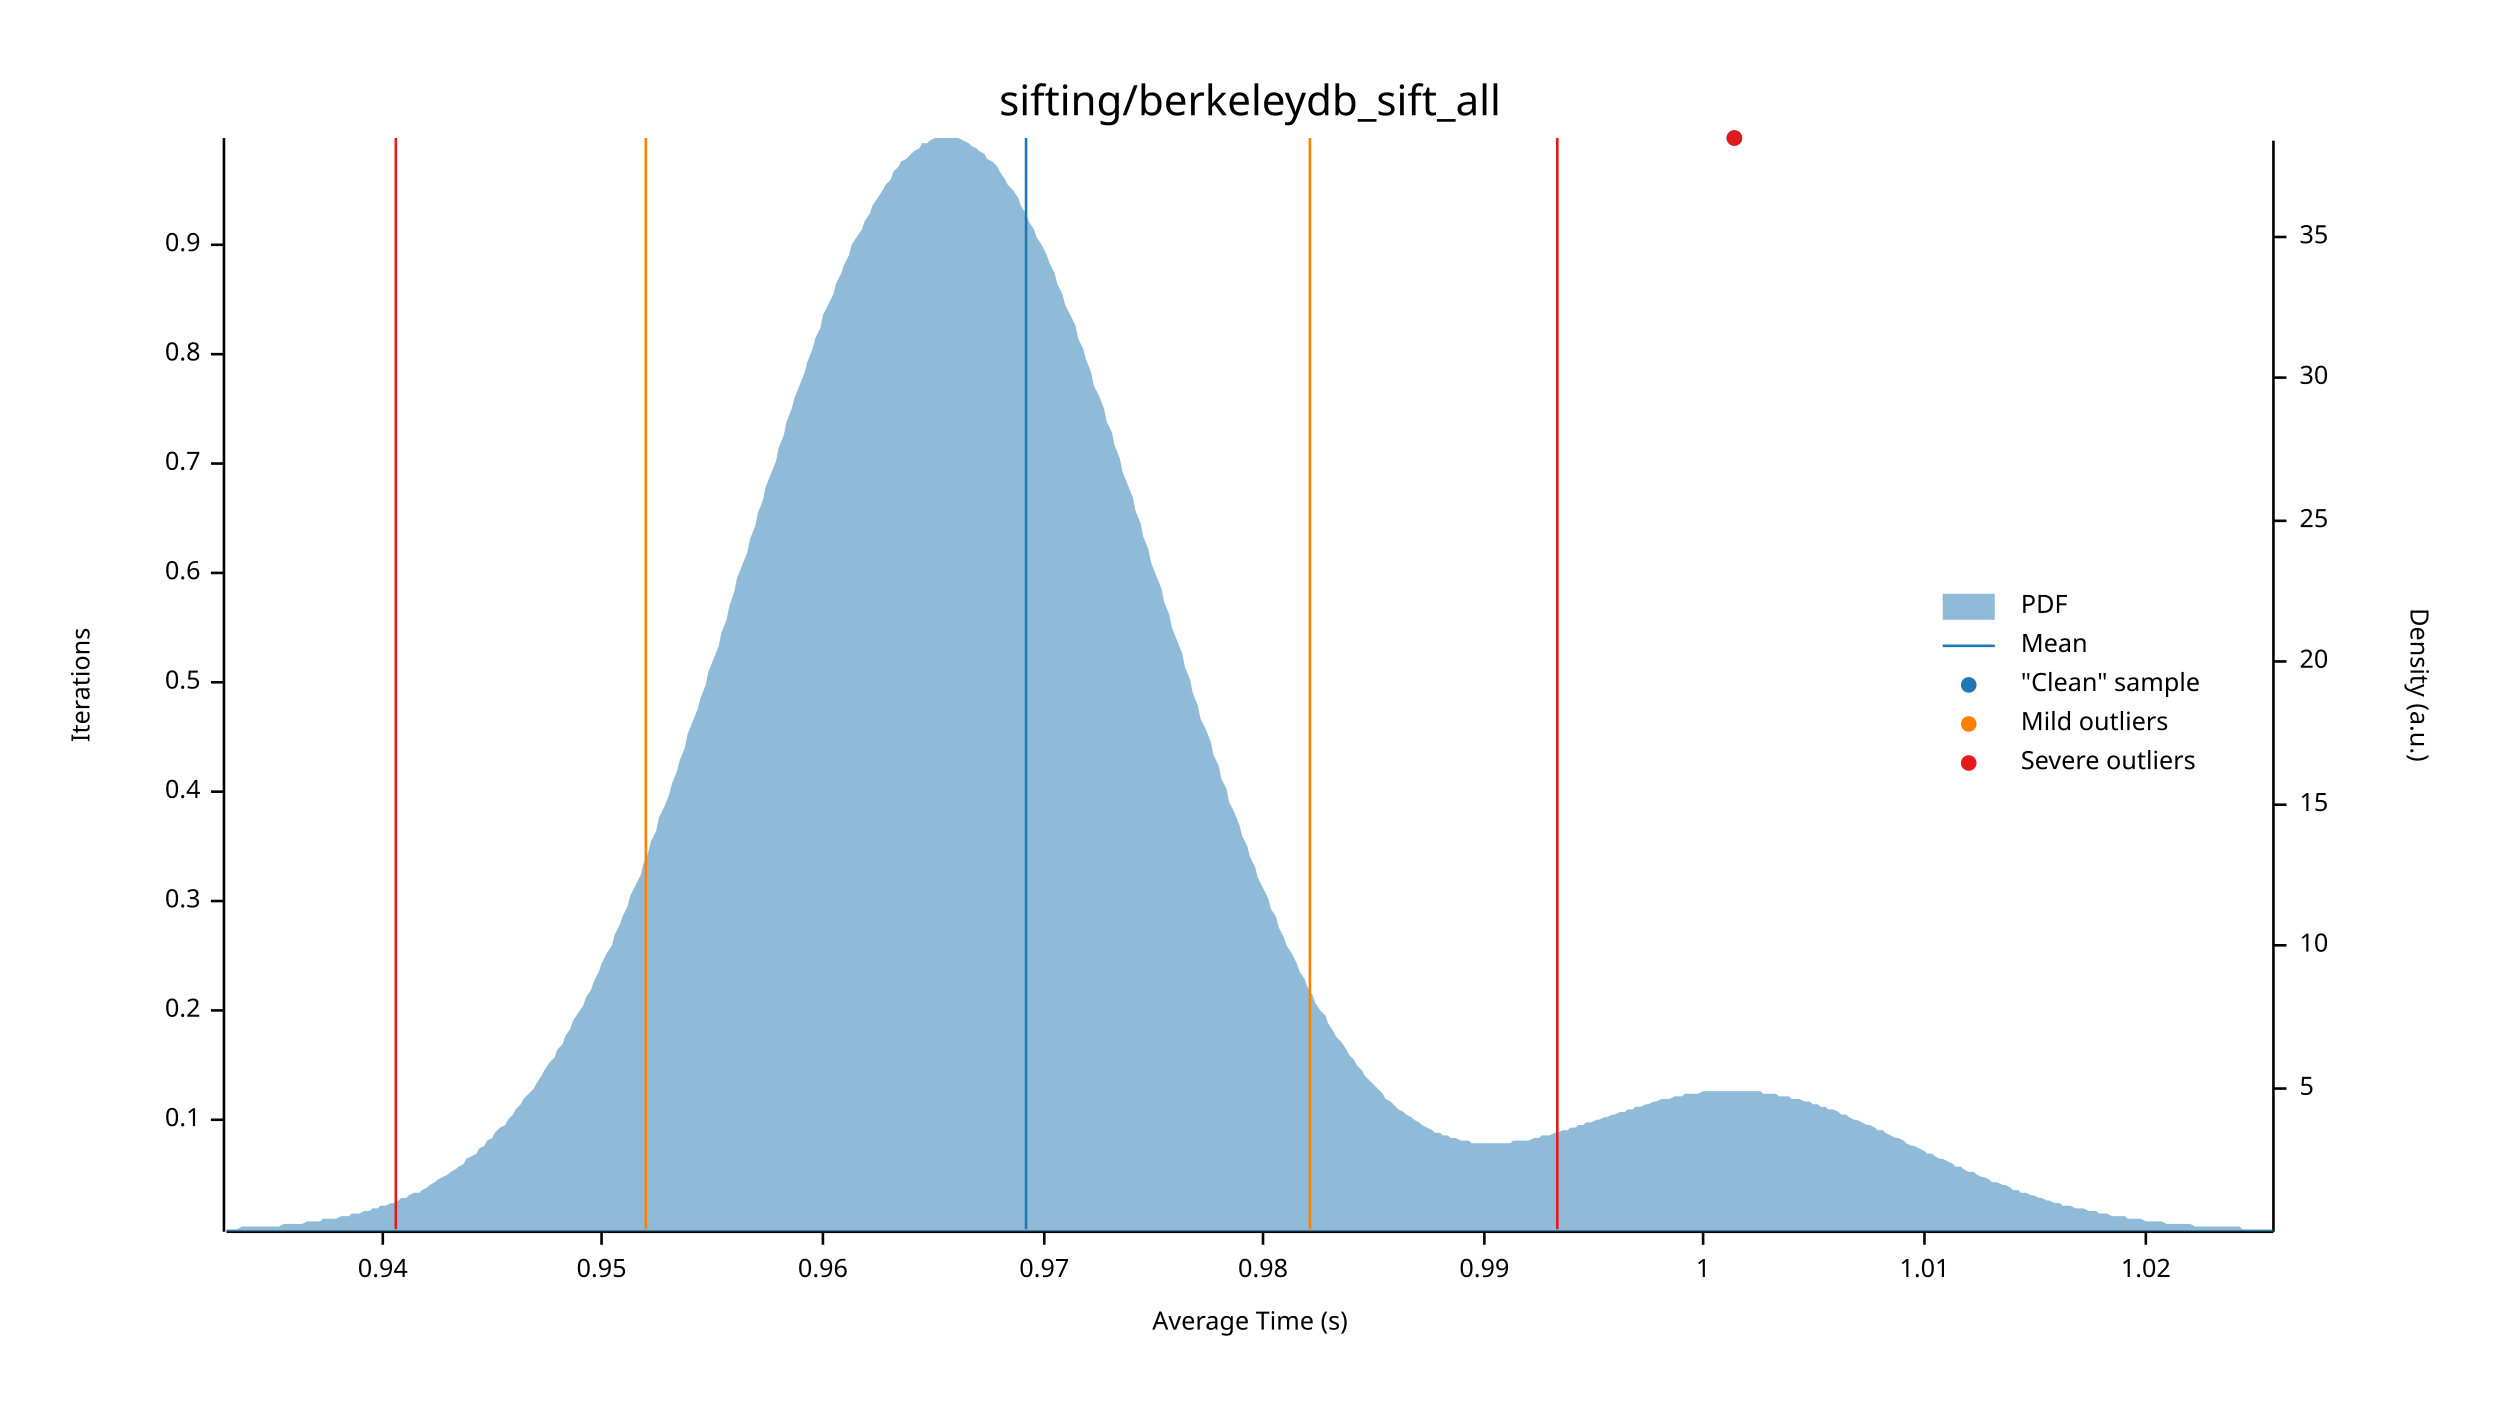
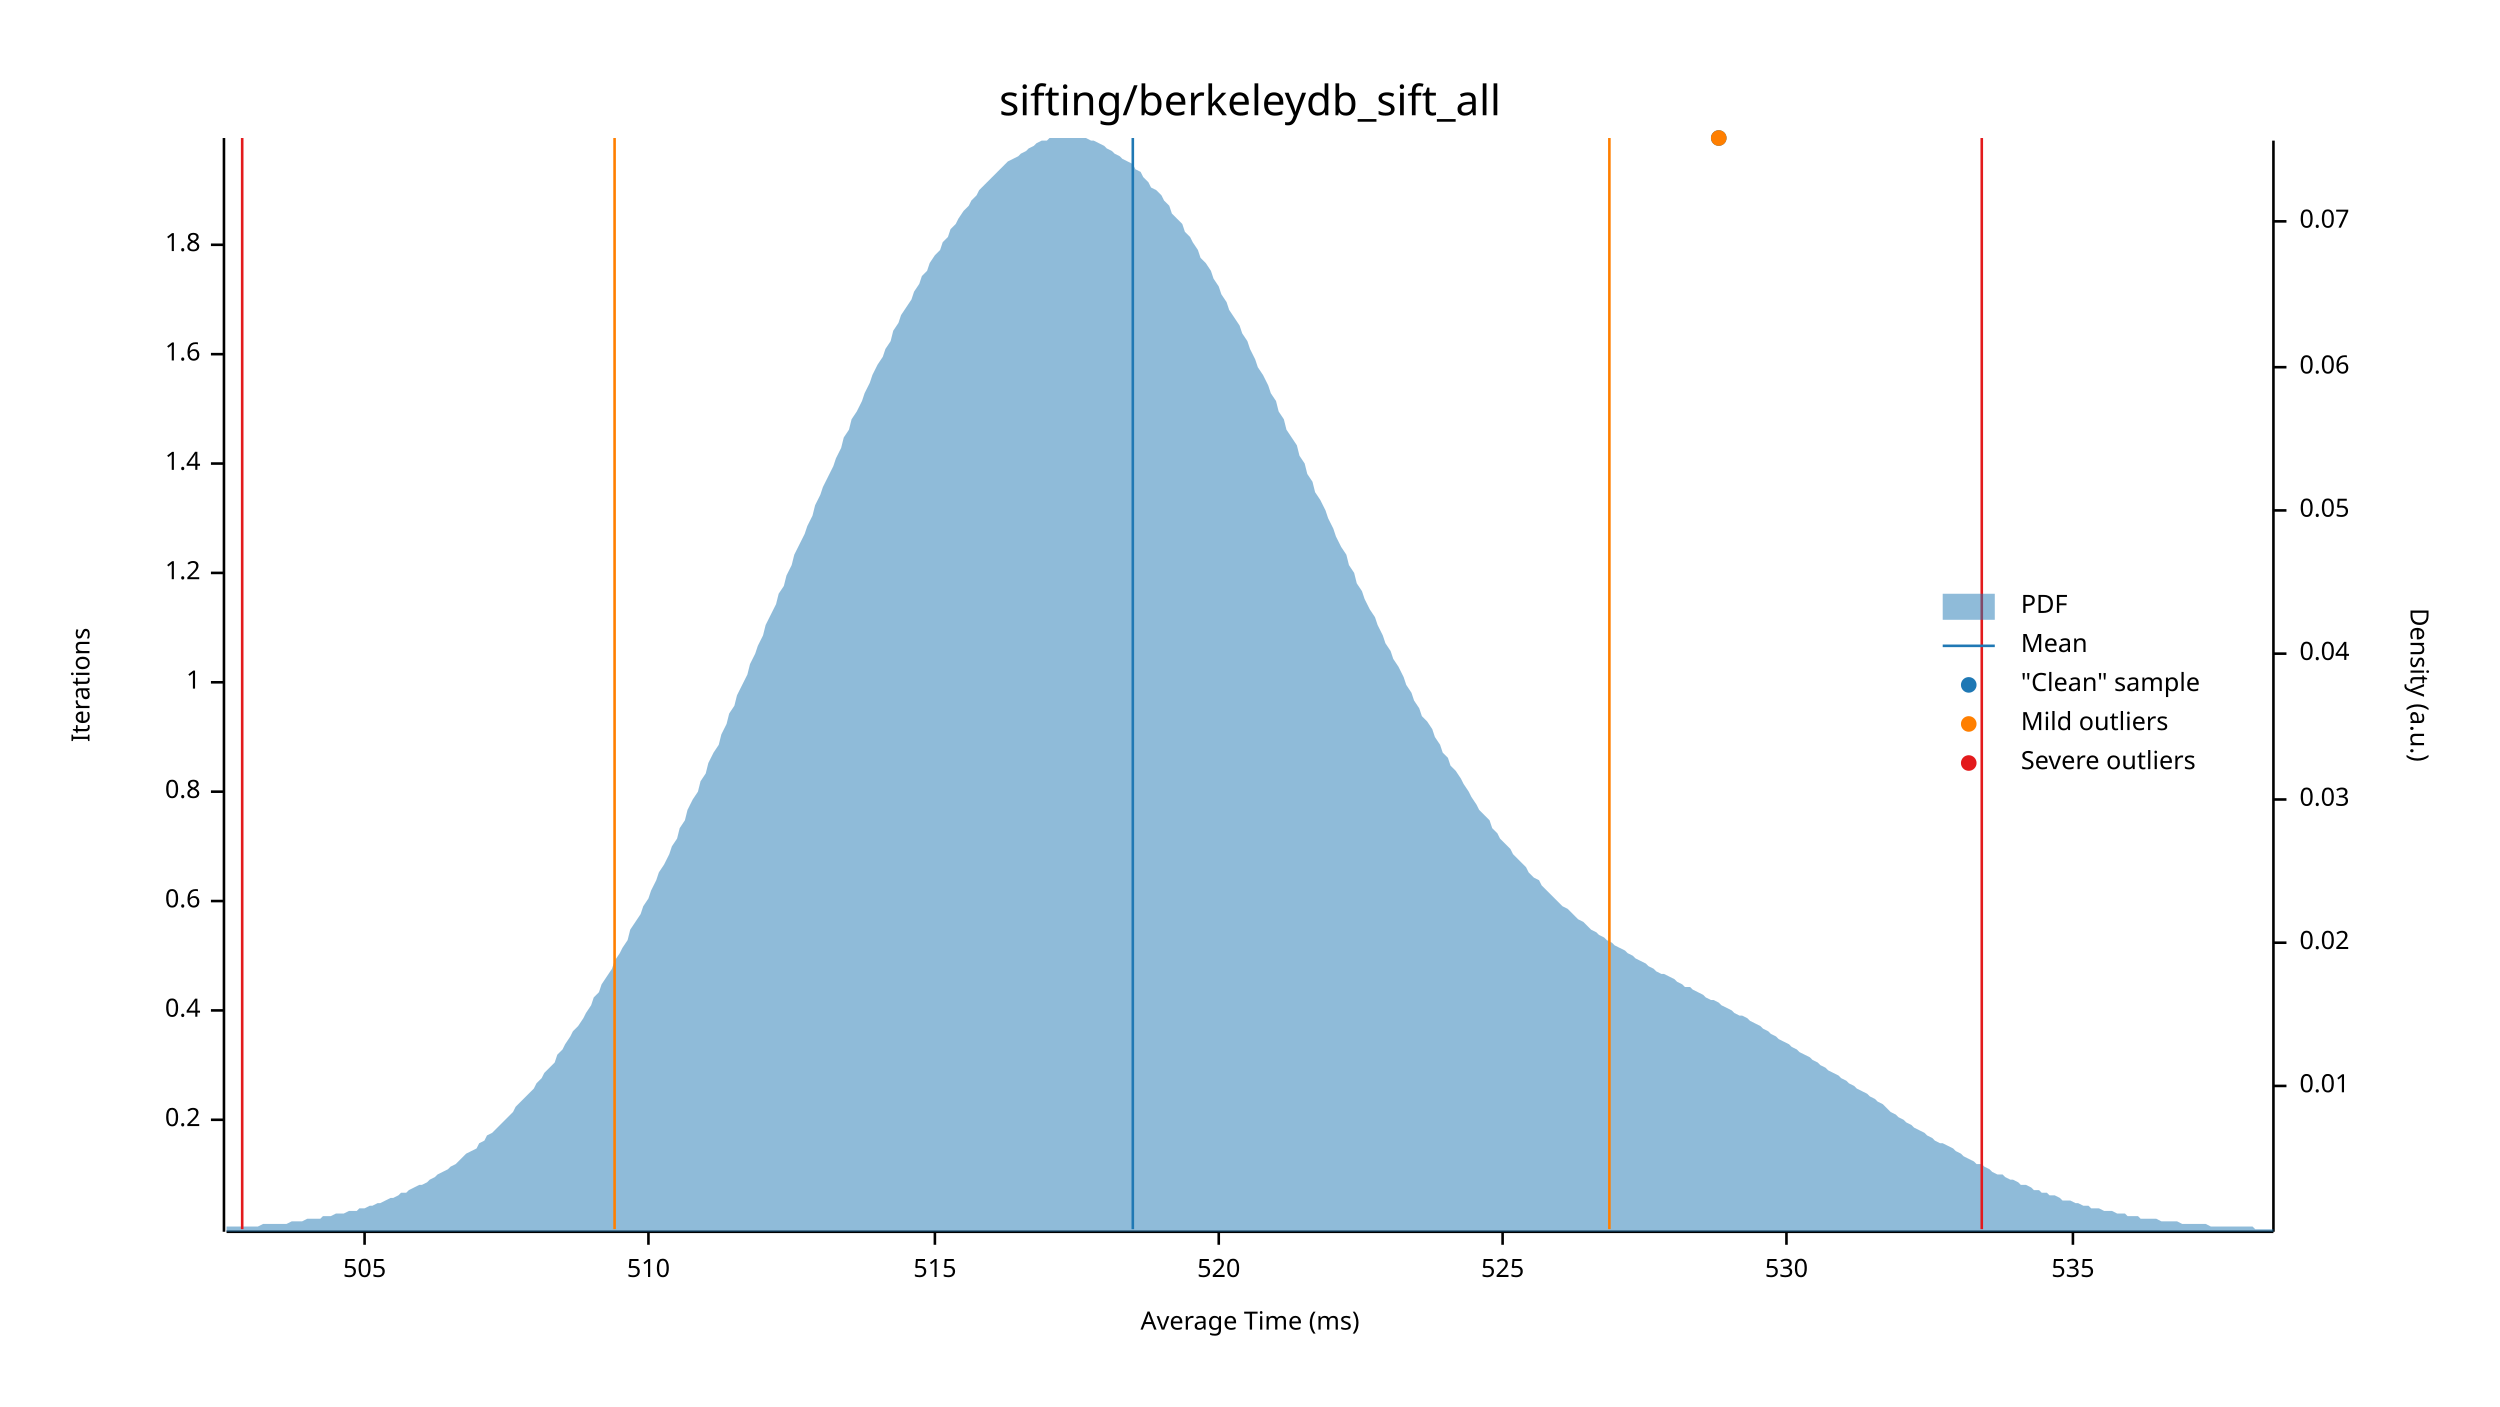
<svg xmlns="http://www.w3.org/2000/svg" width="960" height="540" viewBox="0 0 960 540">
  <text x="480" y="32" dy="0.76em" text-anchor="middle" font-family="sans-serif" font-size="16.129" opacity="1" fill="#000000">
sifting/berkeleydb_sift_all
</text>
  <text x="27" y="263" dy="0.76em" text-anchor="middle" font-family="sans-serif" font-size="9.677" opacity="1" fill="#000000" transform="rotate(270, 27, 263)">
Iterations
</text>
  <text x="480" y="513" dy="-0.5ex" text-anchor="middle" font-family="sans-serif" font-size="9.677" opacity="1" fill="#000000">
- Average Time (s)
+ Average Time (ms)
</text>
  <polyline fill="none" opacity="1" stroke="#000000" stroke-width="1" points="86,53 86,473 " />
  <text x="77" y="430" dy="0.5ex" text-anchor="end" font-family="sans-serif" font-size="9.677" opacity="1" fill="#000000">
- 0.1
+ 0.2
</text>
  <polyline fill="none" opacity="1" stroke="#000000" stroke-width="1" points="81,430 86,430 " />
  <text x="77" y="388" dy="0.5ex" text-anchor="end" font-family="sans-serif" font-size="9.677" opacity="1" fill="#000000">
- 0.2
+ 0.4
</text>
  <polyline fill="none" opacity="1" stroke="#000000" stroke-width="1" points="81,388 86,388 " />
  <text x="77" y="346" dy="0.5ex" text-anchor="end" font-family="sans-serif" font-size="9.677" opacity="1" fill="#000000">
- 0.3
+ 0.6
</text>
  <polyline fill="none" opacity="1" stroke="#000000" stroke-width="1" points="81,346 86,346 " />
  <text x="77" y="304" dy="0.5ex" text-anchor="end" font-family="sans-serif" font-size="9.677" opacity="1" fill="#000000">
- 0.4
+ 0.8
</text>
  <polyline fill="none" opacity="1" stroke="#000000" stroke-width="1" points="81,304 86,304 " />
  <text x="77" y="262" dy="0.5ex" text-anchor="end" font-family="sans-serif" font-size="9.677" opacity="1" fill="#000000">
- 0.5
+ 1
</text>
  <polyline fill="none" opacity="1" stroke="#000000" stroke-width="1" points="81,262 86,262 " />
  <text x="77" y="220" dy="0.5ex" text-anchor="end" font-family="sans-serif" font-size="9.677" opacity="1" fill="#000000">
- 0.6
+ 1.2
</text>
  <polyline fill="none" opacity="1" stroke="#000000" stroke-width="1" points="81,220 86,220 " />
  <text x="77" y="178" dy="0.5ex" text-anchor="end" font-family="sans-serif" font-size="9.677" opacity="1" fill="#000000">
- 0.7
+ 1.4
</text>
  <polyline fill="none" opacity="1" stroke="#000000" stroke-width="1" points="81,178 86,178 " />
  <text x="77" y="136" dy="0.5ex" text-anchor="end" font-family="sans-serif" font-size="9.677" opacity="1" fill="#000000">
- 0.8
+ 1.6
</text>
  <polyline fill="none" opacity="1" stroke="#000000" stroke-width="1" points="81,136 86,136 " />
  <text x="77" y="94" dy="0.5ex" text-anchor="end" font-family="sans-serif" font-size="9.677" opacity="1" fill="#000000">
- 0.9
+ 1.8
</text>
  <polyline fill="none" opacity="1" stroke="#000000" stroke-width="1" points="81,94 86,94 " />
  <polyline fill="none" opacity="1" stroke="#000000" stroke-width="1" points="87,473 873,473 " />
-   <text x="147" y="483" dy="0.76em" text-anchor="middle" font-family="sans-serif" font-size="9.677" opacity="1" fill="#000000">
- 0.94
+   <text x="140" y="483" dy="0.76em" text-anchor="middle" font-family="sans-serif" font-size="9.677" opacity="1" fill="#000000">
+ 505
</text>
-   <polyline fill="none" opacity="1" stroke="#000000" stroke-width="1" points="147,473 147,478 " />
-   <text x="231" y="483" dy="0.76em" text-anchor="middle" font-family="sans-serif" font-size="9.677" opacity="1" fill="#000000">
- 0.95
+   <polyline fill="none" opacity="1" stroke="#000000" stroke-width="1" points="140,473 140,478 " />
+   <text x="249" y="483" dy="0.76em" text-anchor="middle" font-family="sans-serif" font-size="9.677" opacity="1" fill="#000000">
+ 510
</text>
-   <polyline fill="none" opacity="1" stroke="#000000" stroke-width="1" points="231,473 231,478 " />
-   <text x="316" y="483" dy="0.76em" text-anchor="middle" font-family="sans-serif" font-size="9.677" opacity="1" fill="#000000">
- 0.96
+   <polyline fill="none" opacity="1" stroke="#000000" stroke-width="1" points="249,473 249,478 " />
+   <text x="359" y="483" dy="0.76em" text-anchor="middle" font-family="sans-serif" font-size="9.677" opacity="1" fill="#000000">
+ 515
</text>
-   <polyline fill="none" opacity="1" stroke="#000000" stroke-width="1" points="316,473 316,478 " />
-   <text x="401" y="483" dy="0.76em" text-anchor="middle" font-family="sans-serif" font-size="9.677" opacity="1" fill="#000000">
- 0.97
+   <polyline fill="none" opacity="1" stroke="#000000" stroke-width="1" points="359,473 359,478 " />
+   <text x="468" y="483" dy="0.76em" text-anchor="middle" font-family="sans-serif" font-size="9.677" opacity="1" fill="#000000">
+ 520
</text>
-   <polyline fill="none" opacity="1" stroke="#000000" stroke-width="1" points="401,473 401,478 " />
-   <text x="485" y="483" dy="0.76em" text-anchor="middle" font-family="sans-serif" font-size="9.677" opacity="1" fill="#000000">
- 0.98
+   <polyline fill="none" opacity="1" stroke="#000000" stroke-width="1" points="468,473 468,478 " />
+   <text x="577" y="483" dy="0.76em" text-anchor="middle" font-family="sans-serif" font-size="9.677" opacity="1" fill="#000000">
+ 525
</text>
-   <polyline fill="none" opacity="1" stroke="#000000" stroke-width="1" points="485,473 485,478 " />
-   <text x="570" y="483" dy="0.76em" text-anchor="middle" font-family="sans-serif" font-size="9.677" opacity="1" fill="#000000">
- 0.99
+   <polyline fill="none" opacity="1" stroke="#000000" stroke-width="1" points="577,473 577,478 " />
+   <text x="686" y="483" dy="0.76em" text-anchor="middle" font-family="sans-serif" font-size="9.677" opacity="1" fill="#000000">
+ 530
</text>
-   <polyline fill="none" opacity="1" stroke="#000000" stroke-width="1" points="570,473 570,478 " />
-   <text x="654" y="483" dy="0.76em" text-anchor="middle" font-family="sans-serif" font-size="9.677" opacity="1" fill="#000000">
- 1
+   <polyline fill="none" opacity="1" stroke="#000000" stroke-width="1" points="686,473 686,478 " />
+   <text x="796" y="483" dy="0.76em" text-anchor="middle" font-family="sans-serif" font-size="9.677" opacity="1" fill="#000000">
+ 535
</text>
-   <polyline fill="none" opacity="1" stroke="#000000" stroke-width="1" points="654,473 654,478 " />
-   <text x="739" y="483" dy="0.76em" text-anchor="middle" font-family="sans-serif" font-size="9.677" opacity="1" fill="#000000">
- 1.01
- </text>
-   <polyline fill="none" opacity="1" stroke="#000000" stroke-width="1" points="739,473 739,478 " />
-   <text x="824" y="483" dy="0.76em" text-anchor="middle" font-family="sans-serif" font-size="9.677" opacity="1" fill="#000000">
- 1.02
- </text>
-   <polyline fill="none" opacity="1" stroke="#000000" stroke-width="1" points="824,473 824,478 " />
+   <polyline fill="none" opacity="1" stroke="#000000" stroke-width="1" points="796,473 796,478 " />
  <text x="933" y="263" dy="0.76em" text-anchor="middle" font-family="sans-serif" font-size="9.677" opacity="1" fill="#000000" transform="rotate(90, 933, 263)">
Density (a.u.)
</text>
  <polyline fill="none" opacity="1" stroke="#000000" stroke-width="1" points="873,54 873,473 " />
-   <text x="883" y="418" dy="0.5ex" text-anchor="start" font-family="sans-serif" font-size="9.677" opacity="1" fill="#000000">
- 5
+   <text x="883" y="417" dy="0.5ex" text-anchor="start" font-family="sans-serif" font-size="9.677" opacity="1" fill="#000000">
+ 0.01
</text>
-   <polyline fill="none" opacity="1" stroke="#000000" stroke-width="1" points="873,418 878,418 " />
-   <text x="883" y="363" dy="0.5ex" text-anchor="start" font-family="sans-serif" font-size="9.677" opacity="1" fill="#000000">
- 10
+   <polyline fill="none" opacity="1" stroke="#000000" stroke-width="1" points="873,417 878,417 " />
+   <text x="883" y="362" dy="0.5ex" text-anchor="start" font-family="sans-serif" font-size="9.677" opacity="1" fill="#000000">
+ 0.02
</text>
-   <polyline fill="none" opacity="1" stroke="#000000" stroke-width="1" points="873,363 878,363 " />
-   <text x="883" y="309" dy="0.5ex" text-anchor="start" font-family="sans-serif" font-size="9.677" opacity="1" fill="#000000">
- 15
+   <polyline fill="none" opacity="1" stroke="#000000" stroke-width="1" points="873,362 878,362 " />
+   <text x="883" y="307" dy="0.5ex" text-anchor="start" font-family="sans-serif" font-size="9.677" opacity="1" fill="#000000">
+ 0.03
</text>
-   <polyline fill="none" opacity="1" stroke="#000000" stroke-width="1" points="873,309 878,309 " />
-   <text x="883" y="254" dy="0.5ex" text-anchor="start" font-family="sans-serif" font-size="9.677" opacity="1" fill="#000000">
- 20
+   <polyline fill="none" opacity="1" stroke="#000000" stroke-width="1" points="873,307 878,307 " />
+   <text x="883" y="251" dy="0.5ex" text-anchor="start" font-family="sans-serif" font-size="9.677" opacity="1" fill="#000000">
+ 0.04
</text>
-   <polyline fill="none" opacity="1" stroke="#000000" stroke-width="1" points="873,254 878,254 " />
-   <text x="883" y="200" dy="0.5ex" text-anchor="start" font-family="sans-serif" font-size="9.677" opacity="1" fill="#000000">
- 25
+   <polyline fill="none" opacity="1" stroke="#000000" stroke-width="1" points="873,251 878,251 " />
+   <text x="883" y="196" dy="0.5ex" text-anchor="start" font-family="sans-serif" font-size="9.677" opacity="1" fill="#000000">
+ 0.05
</text>
-   <polyline fill="none" opacity="1" stroke="#000000" stroke-width="1" points="873,200 878,200 " />
-   <text x="883" y="145" dy="0.5ex" text-anchor="start" font-family="sans-serif" font-size="9.677" opacity="1" fill="#000000">
- 30
+   <polyline fill="none" opacity="1" stroke="#000000" stroke-width="1" points="873,196 878,196 " />
+   <text x="883" y="141" dy="0.5ex" text-anchor="start" font-family="sans-serif" font-size="9.677" opacity="1" fill="#000000">
+ 0.06
</text>
-   <polyline fill="none" opacity="1" stroke="#000000" stroke-width="1" points="873,145 878,145 " />
-   <text x="883" y="91" dy="0.5ex" text-anchor="start" font-family="sans-serif" font-size="9.677" opacity="1" fill="#000000">
- 35
+   <polyline fill="none" opacity="1" stroke="#000000" stroke-width="1" points="873,141 878,141 " />
+   <text x="883" y="85" dy="0.5ex" text-anchor="start" font-family="sans-serif" font-size="9.677" opacity="1" fill="#000000">
+ 0.07
</text>
-   <polyline fill="none" opacity="1" stroke="#000000" stroke-width="1" points="873,91 878,91 " />
-   <polygon opacity="0.5" fill="#1F78B4" points="87,472 88,472 90,472 91,472 93,471 94,471 96,471 98,471 99,471 101,471 102,471 104,471 105,471 107,471 109,470 110,470 112,470 113,470 115,470 116,470 118,469 120,469 121,469 123,469 124,468 126,468 127,468 129,468 131,467 132,467 134,467 135,466 137,466 138,466 140,465 142,465 143,464 145,464 146,463 148,463 150,462 151,462 153,461 154,460 156,460 157,459 159,458 161,458 162,457 164,456 165,455 167,454 168,453 170,452 172,451 173,450 175,449 176,448 178,447 179,445 181,444 183,443 184,441 186,440 187,438 189,437 190,435 192,433 194,432 195,430 197,428 198,426 200,424 201,422 203,420 205,418 206,416 208,413 209,411 211,408 213,406 214,403 216,401 217,398 219,395 220,392 222,389 224,386 225,383 227,380 228,377 230,373 231,370 233,366 235,363 236,359 238,355 239,352 241,348 242,344 244,340 246,336 247,332 249,327 250,323 252,319 253,314 255,310 257,305 258,301 260,296 261,292 263,287 264,282 266,277 268,272 269,268 271,263 272,258 274,253 276,248 277,243 279,238 280,233 282,227 283,222 285,217 287,212 288,207 290,202 291,197 293,192 294,187 296,182 298,177 299,172 301,167 302,162 304,157 305,153 307,148 309,143 310,139 312,134 313,130 315,126 316,121 318,117 320,113 321,109 323,105 324,102 326,98 327,94 329,91 331,88 332,85 334,82 335,79 337,76 339,73 340,71 342,69 343,66 345,64 346,62 348,61 350,59 351,58 353,57 354,55 356,55 357,54 359,53 361,53 362,53 364,53 365,53 367,53 368,53 370,54 372,55 373,56 375,57 376,58 378,59 379,61 381,62 383,64 384,66 386,69 387,71 389,73 391,76 392,79 394,82 395,85 397,88 398,91 400,94 402,98 403,101 405,105 406,109 408,113 409,117 411,121 413,125 414,130 416,134 417,138 419,143 420,148 422,152 424,157 425,162 427,166 428,171 430,176 431,181 433,186 435,191 436,196 438,201 439,206 441,211 442,216 444,221 446,226 447,231 449,236 450,241 452,246 454,251 455,256 457,261 458,266 460,271 461,276 463,280 465,285 466,290 468,294 469,299 471,303 472,308 474,312 476,317 477,321 479,325 480,329 482,333 483,337 485,341 487,345 488,349 490,352 491,356 493,360 494,363 496,366 498,370 499,373 501,376 502,379 504,382 505,385 507,388 509,390 510,393 512,396 513,398 515,400 517,403 518,405 520,407 521,409 523,411 524,413 526,415 528,417 529,418 531,420 532,422 534,423 535,424 537,426 539,427 540,428 542,429 543,430 545,431 546,432 548,433 550,434 551,435 553,435 554,436 556,436 557,437 559,437 561,438 562,438 564,438 565,439 567,439 568,439 570,439 572,439 573,439 575,439 576,439 578,439 580,439 581,438 583,438 584,438 586,438 587,438 589,437 591,437 592,436 594,436 595,436 597,435 598,435 600,434 602,434 603,433 605,433 606,432 608,432 609,431 611,431 613,430 614,430 616,429 617,429 619,428 620,428 622,427 624,427 625,426 627,426 628,425 630,425 632,424 633,424 635,423 636,423 638,422 639,422 641,422 643,421 644,421 646,421 647,420 649,420 650,420 652,420 654,419 655,419 657,419 658,419 660,419 661,419 663,419 665,419 666,419 668,419 669,419 671,419 672,419 674,419 676,419 677,420 679,420 680,420 682,420 683,421 685,421 687,421 688,422 690,422 691,422 693,423 695,423 696,424 698,424 699,425 701,425 702,426 704,426 706,427 707,428 709,428 710,429 712,430 713,430 715,431 717,432 718,432 720,433 721,434 723,434 724,435 726,436 728,437 729,437 731,438 732,439 734,440 735,440 737,441 739,442 740,443 742,443 743,444 745,445 746,445 748,446 750,447 751,448 753,448 754,449 756,450 758,450 759,451 761,452 762,452 764,453 765,454 767,454 769,455 770,455 772,456 773,457 775,457 776,458 778,458 780,459 781,459 783,460 784,460 786,461 787,461 789,462 791,462 792,463 794,463 795,463 797,464 798,464 800,464 802,465 803,465 805,465 806,466 808,466 809,466 811,467 813,467 814,467 816,467 817,468 819,468 821,468 822,468 824,469 825,469 827,469 828,469 830,469 832,470 833,470 835,470 836,470 838,470 839,470 841,470 843,471 844,471 846,471 847,471 849,471 850,471 852,471 854,471 855,471 857,471 858,471 860,471 861,472 863,472 865,472 866,472 868,472 869,472 871,472 873,472 873,473 87,473 " />
-   <polyline fill="none" opacity="1" stroke="#1F78B4" stroke-width="1" points="394,472 394,53 " />
-   <polyline fill="none" opacity="1" stroke="#FF7F00" stroke-width="1" points="248,472 248,53 " />
-   <polyline fill="none" opacity="1" stroke="#FF7F00" stroke-width="1" points="503,472 503,53 " />
-   <polyline fill="none" opacity="1" stroke="#E31A1C" stroke-width="1" points="152,472 152,53 " />
-   <polyline fill="none" opacity="1" stroke="#E31A1C" stroke-width="1" points="598,472 598,53 " />
-   <circle cx="666" cy="53" r="3" opacity="1" fill="#1F78B4" stroke="none" stroke-width="1" />
-   <circle cx="666" cy="53" r="3" opacity="1" fill="#E31A1C" stroke="none" stroke-width="1" />
+   <polyline fill="none" opacity="1" stroke="#000000" stroke-width="1" points="873,85 878,85 " />
+   <polygon opacity="0.5" fill="#1F78B4" points="87,471 88,471 90,471 91,471 93,471 94,471 96,471 98,471 99,471 101,470 102,470 104,470 105,470 107,470 109,470 110,470 112,469 113,469 115,469 116,469 118,468 120,468 121,468 123,468 124,467 126,467 127,467 129,466 131,466 132,466 134,465 135,465 137,465 138,464 140,464 142,463 143,463 145,462 146,462 148,461 150,460 151,460 153,459 154,458 156,458 157,457 159,456 161,455 162,455 164,454 165,453 167,452 168,451 170,450 172,449 173,448 175,447 176,446 178,444 179,443 181,442 183,441 184,439 186,438 187,436 189,435 190,434 192,432 194,430 195,429 197,427 198,425 200,423 201,422 203,420 205,418 206,416 208,414 209,412 211,410 213,408 214,405 216,403 217,401 219,398 220,396 222,394 224,391 225,389 227,386 228,383 230,381 231,378 233,375 235,372 236,369 238,366 239,364 241,361 242,357 244,354 246,351 247,348 249,345 250,342 252,338 253,335 255,332 257,328 258,325 260,322 261,318 263,315 264,311 266,307 268,304 269,300 271,297 272,293 274,289 276,286 277,282 279,278 280,274 282,271 283,267 285,263 287,259 288,255 290,251 291,248 293,244 294,240 296,236 298,232 299,228 301,225 302,221 304,217 305,213 307,209 309,205 310,202 312,198 313,194 315,190 316,187 318,183 320,179 321,176 323,172 324,168 326,165 327,161 329,158 331,154 332,151 334,147 335,144 337,140 339,137 340,134 342,131 343,127 345,124 346,121 348,118 350,115 351,112 353,109 354,106 356,104 357,101 359,98 361,96 362,93 364,91 365,88 367,86 368,84 370,81 372,79 373,77 375,75 376,73 378,71 379,70 381,68 383,66 384,65 386,63 387,62 389,61 391,60 392,59 394,58 395,57 397,56 398,55 400,54 402,54 403,53 405,53 406,53 408,53 409,53 411,53 413,53 414,53 416,53 417,53 419,54 420,54 422,55 424,56 425,57 427,58 428,59 430,60 431,61 433,62 435,63 436,65 438,66 439,68 441,70 442,72 444,73 446,75 447,77 449,79 450,82 452,84 454,86 455,89 457,91 458,93 460,96 461,99 463,101 465,104 466,107 468,110 469,113 471,116 472,119 474,122 476,125 477,128 479,131 480,134 482,138 483,141 485,144 487,148 488,151 490,154 491,158 493,161 494,165 496,168 498,171 499,175 501,178 502,182 504,185 505,189 507,192 509,196 510,199 512,203 513,206 515,210 517,213 518,217 520,220 521,224 523,227 524,230 526,234 528,237 529,240 531,244 532,247 534,250 535,253 537,256 539,260 540,263 542,266 543,269 545,272 546,275 548,277 550,280 551,283 553,286 554,289 556,291 557,294 559,296 561,299 562,301 564,304 565,306 567,309 568,311 570,313 572,315 573,318 575,320 576,322 578,324 580,326 581,328 583,330 584,331 586,333 587,335 589,337 591,338 592,340 594,342 595,343 597,345 598,346 600,348 602,349 603,350 605,352 606,353 608,354 609,355 611,357 613,358 614,359 616,360 617,361 619,362 620,363 622,364 624,365 625,366 627,367 628,368 630,369 632,370 633,371 635,372 636,373 638,374 639,374 641,375 643,376 644,377 646,378 647,379 649,379 650,380 652,381 654,382 655,383 657,384 658,384 660,385 661,386 663,387 665,388 666,389 668,390 669,390 671,391 672,392 674,393 676,394 677,395 679,396 680,397 682,398 683,399 685,400 687,401 688,402 690,403 691,404 693,405 695,406 696,407 698,408 699,409 701,410 702,411 704,412 706,413 707,414 709,415 710,416 712,417 713,418 715,419 717,420 718,421 720,422 721,423 723,424 724,425 726,427 728,428 729,429 731,430 732,431 734,432 735,433 737,434 739,435 740,436 742,437 743,438 745,439 746,439 748,440 750,441 751,442 753,443 754,444 756,445 758,446 759,447 761,447 762,448 764,449 765,450 767,451 769,451 770,452 772,453 773,453 775,454 776,455 778,455 780,456 781,457 783,457 784,458 786,458 787,459 789,459 791,460 792,461 794,461 795,461 797,462 798,462 800,463 802,463 803,464 805,464 806,464 808,465 809,465 811,465 813,466 814,466 816,466 817,467 819,467 821,467 822,468 824,468 825,468 827,468 828,468 830,469 832,469 833,469 835,469 836,469 838,470 839,470 841,470 843,470 844,470 846,470 847,470 849,471 850,471 852,471 854,471 855,471 857,471 858,471 860,471 861,471 863,471 865,471 866,472 868,472 869,472 871,472 873,472 873,473 87,473 " />
+   <polyline fill="none" opacity="1" stroke="#1F78B4" stroke-width="1" points="435,472 435,53 " />
+   <polyline fill="none" opacity="1" stroke="#FF7F00" stroke-width="1" points="236,472 236,53 " />
+   <polyline fill="none" opacity="1" stroke="#FF7F00" stroke-width="1" points="618,472 618,53 " />
+   <polyline fill="none" opacity="1" stroke="#E31A1C" stroke-width="1" points="93,472 93,53 " />
+   <polyline fill="none" opacity="1" stroke="#E31A1C" stroke-width="1" points="761,472 761,53 " />
+   <circle cx="660" cy="53" r="3" opacity="1" fill="#1F78B4" stroke="none" stroke-width="1" />
+   <circle cx="660" cy="53" r="3" opacity="1" fill="#FF7F00" stroke="none" stroke-width="1" />
  <text x="776" y="228" dy="0.76em" text-anchor="start" font-family="sans-serif" font-size="9.677" opacity="1" fill="#000000">
PDF
</text>
  <text x="776" y="243" dy="0.76em" text-anchor="start" font-family="sans-serif" font-size="9.677" opacity="1" fill="#000000">
Mean
</text>
  <text x="776" y="258" dy="0.76em" text-anchor="start" font-family="sans-serif" font-size="9.677" opacity="1" fill="#000000">
"Clean" sample
</text>
  <text x="776" y="273" dy="0.76em" text-anchor="start" font-family="sans-serif" font-size="9.677" opacity="1" fill="#000000">
Mild outliers
</text>
  <text x="776" y="288" dy="0.76em" text-anchor="start" font-family="sans-serif" font-size="9.677" opacity="1" fill="#000000">
Severe outliers
</text>
  <rect x="746" y="228" width="20" height="10" opacity="0.5" fill="#1F78B4" stroke="none" />
  <polyline fill="none" opacity="1" stroke="#1F78B4" stroke-width="1" points="746,248 766,248 " />
  <circle cx="756" cy="263" r="3" opacity="1" fill="#1F78B4" stroke="none" stroke-width="1" />
  <circle cx="756" cy="278" r="3" opacity="1" fill="#FF7F00" stroke="none" stroke-width="1" />
  <circle cx="756" cy="293" r="3" opacity="1" fill="#E31A1C" stroke="none" stroke-width="1" />
</svg>
